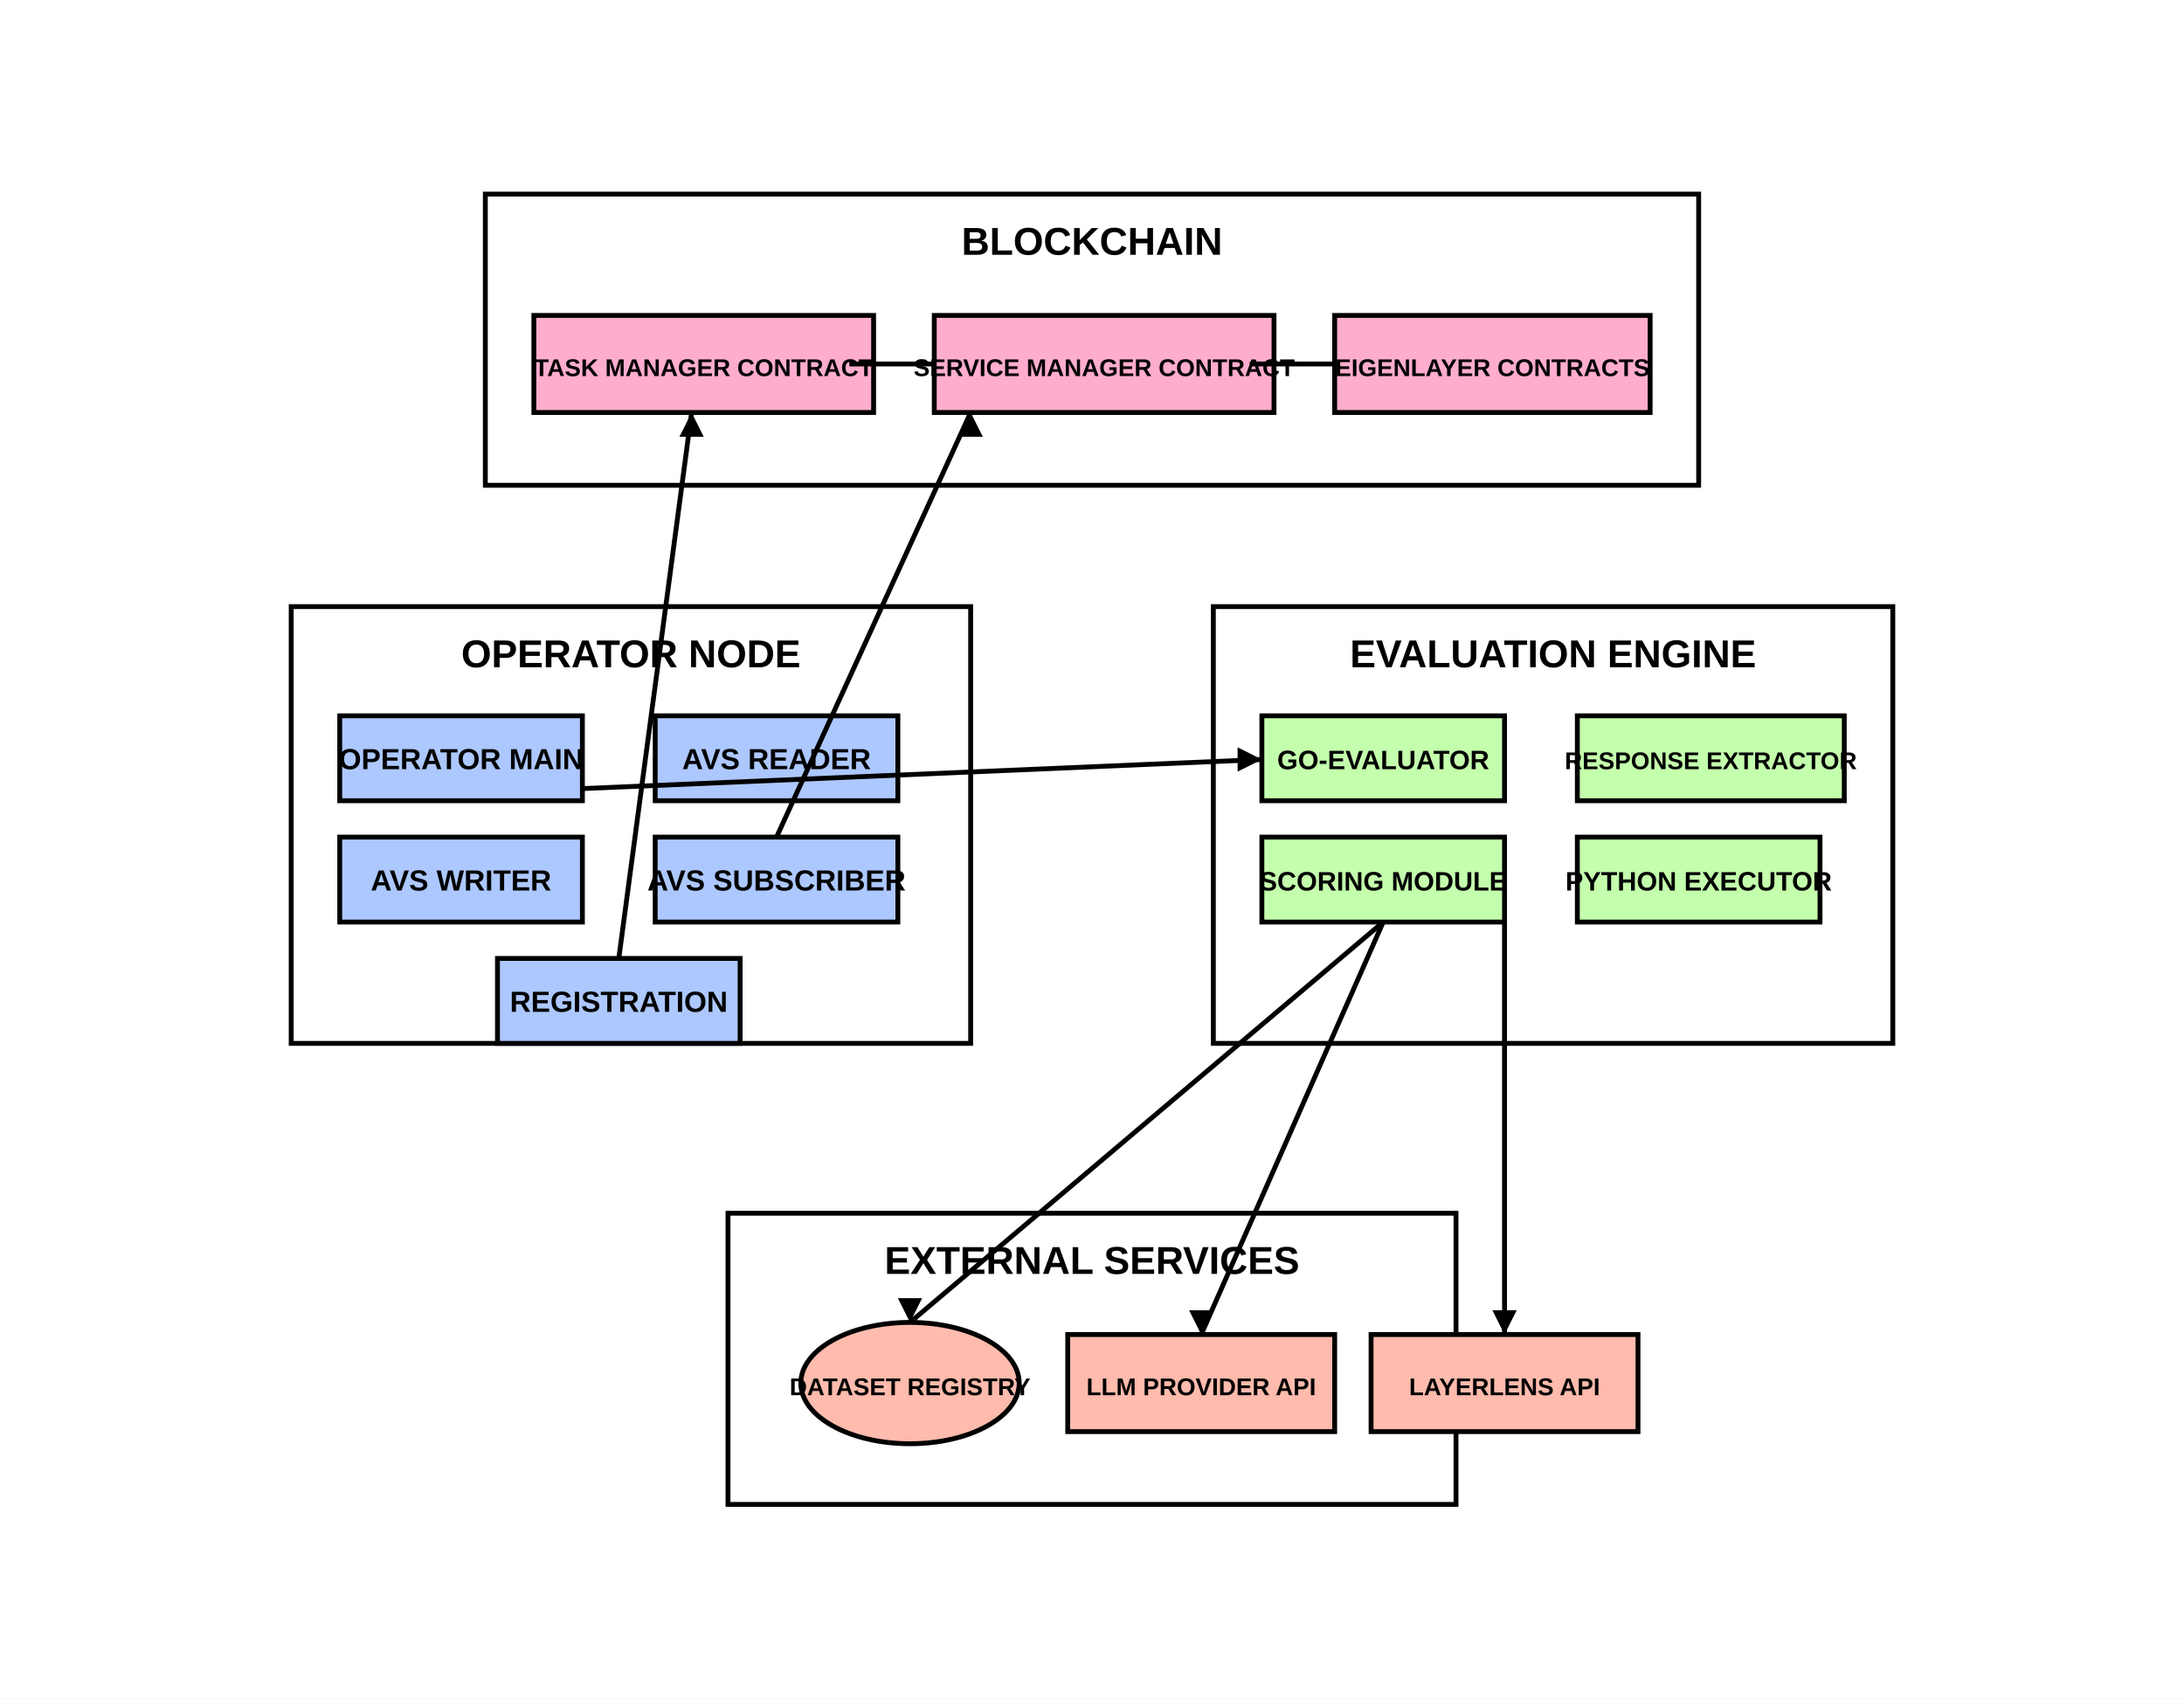
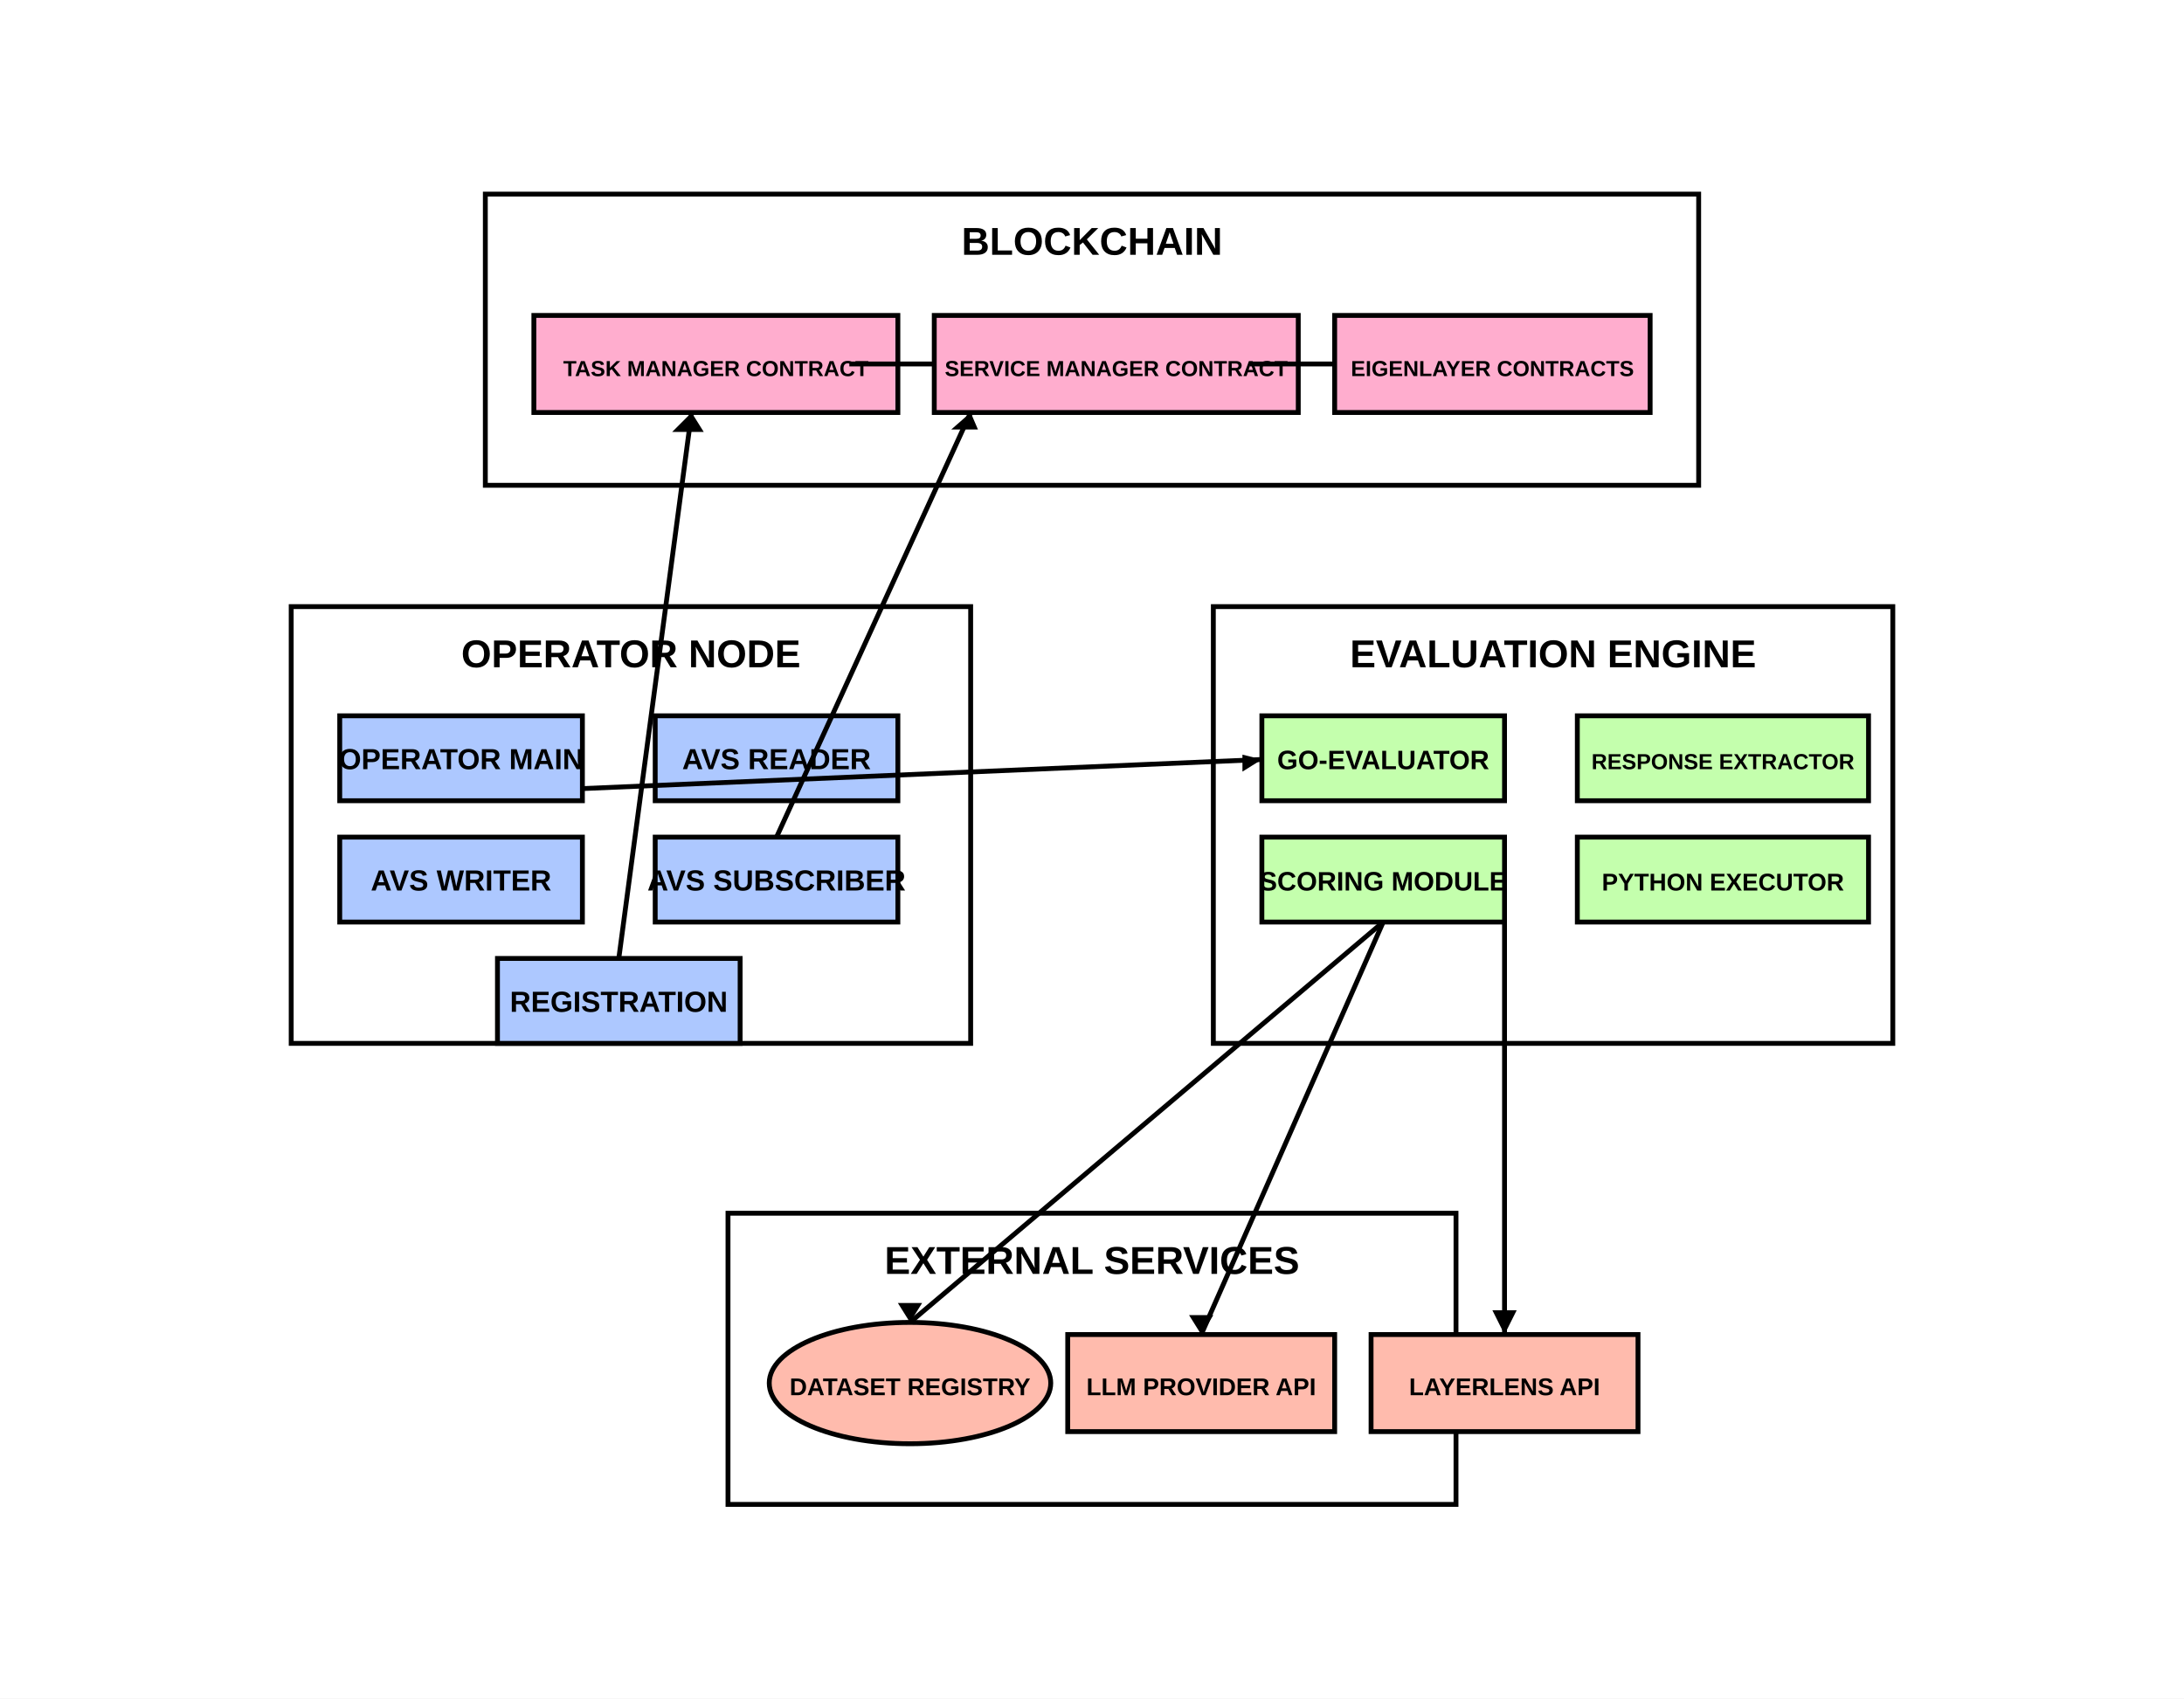
<svg xmlns="http://www.w3.org/2000/svg" width="900" height="700">
  <rect width="900" height="700" fill="#ffffff" />
  <rect x="200" y="80" width="500" height="120" fill="#ffffff" stroke="#000000" stroke-width="2" />
  <text x="450" y="105" font-family="Arial" font-size="16" font-weight="bold" text-anchor="middle">BLOCKCHAIN</text>
-   <rect x="220" y="130" width="140" height="40" fill="#ffadce" stroke="#000000" stroke-width="2" />
-   <text x="290" y="155" font-family="Arial" font-size="10" font-weight="bold" text-anchor="middle">TASK MANAGER CONTRACT</text>
-   <rect x="385" y="130" width="140" height="40" fill="#ffadce" stroke="#000000" stroke-width="2" />
-   <text x="455" y="155" font-family="Arial" font-size="10" font-weight="bold" text-anchor="middle">SERVICE MANAGER CONTRACT</text>
+   <rect x="220" y="130" width="150" height="40" fill="#ffadce" stroke="#000000" stroke-width="2" />
+   <text x="295" y="155" font-family="Arial" font-size="9" font-weight="bold" text-anchor="middle">TASK MANAGER CONTRACT</text>
+   <rect x="385" y="130" width="150" height="40" fill="#ffadce" stroke="#000000" stroke-width="2" />
+   <text x="460" y="155" font-family="Arial" font-size="9" font-weight="bold" text-anchor="middle">SERVICE MANAGER CONTRACT</text>
  <rect x="550" y="130" width="130" height="40" fill="#ffadce" stroke="#000000" stroke-width="2" />
-   <text x="615" y="155" font-family="Arial" font-size="10" font-weight="bold" text-anchor="middle">EIGENLAYER CONTRACTS</text>
+   <text x="615" y="155" font-family="Arial" font-size="9" font-weight="bold" text-anchor="middle">EIGENLAYER CONTRACTS</text>
  <rect x="120" y="250" width="280" height="180" fill="#ffffff" stroke="#000000" stroke-width="2" />
  <text x="260" y="275" font-family="Arial" font-size="16" font-weight="bold" text-anchor="middle">OPERATOR NODE</text>
  <rect x="140" y="295" width="100" height="35" fill="#adc8ff" stroke="#000000" stroke-width="2" />
  <text x="190" y="317" font-family="Arial" font-size="12" font-weight="bold" text-anchor="middle">OPERATOR MAIN</text>
  <rect x="270" y="295" width="100" height="35" fill="#adc8ff" stroke="#000000" stroke-width="2" />
  <text x="320" y="317" font-family="Arial" font-size="12" font-weight="bold" text-anchor="middle">AVS READER</text>
  <rect x="140" y="345" width="100" height="35" fill="#adc8ff" stroke="#000000" stroke-width="2" />
  <text x="190" y="367" font-family="Arial" font-size="12" font-weight="bold" text-anchor="middle">AVS WRITER</text>
  <rect x="270" y="345" width="100" height="35" fill="#adc8ff" stroke="#000000" stroke-width="2" />
  <text x="320" y="367" font-family="Arial" font-size="12" font-weight="bold" text-anchor="middle">AVS SUBSCRIBER</text>
  <rect x="205" y="395" width="100" height="35" fill="#adc8ff" stroke="#000000" stroke-width="2" />
  <text x="255" y="417" font-family="Arial" font-size="12" font-weight="bold" text-anchor="middle">REGISTRATION</text>
  <rect x="500" y="250" width="280" height="180" fill="#ffffff" stroke="#000000" stroke-width="2" />
  <text x="640" y="275" font-family="Arial" font-size="16" font-weight="bold" text-anchor="middle">EVALUATION ENGINE</text>
  <rect x="520" y="295" width="100" height="35" fill="#c4ffad" stroke="#000000" stroke-width="2" />
  <text x="570" y="317" font-family="Arial" font-size="11" font-weight="bold" text-anchor="middle">GO-EVALUATOR</text>
-   <rect x="650" y="295" width="110" height="35" fill="#c4ffad" stroke="#000000" stroke-width="2" />
-   <text x="705" y="317" font-family="Arial" font-size="10" font-weight="bold" text-anchor="middle">RESPONSE EXTRACTOR</text>
+   <rect x="650" y="295" width="120" height="35" fill="#c4ffad" stroke="#000000" stroke-width="2" />
+   <text x="710" y="317" font-family="Arial" font-size="9" font-weight="bold" text-anchor="middle">RESPONSE EXTRACTOR</text>
  <rect x="520" y="345" width="100" height="35" fill="#c4ffad" stroke="#000000" stroke-width="2" />
  <text x="570" y="367" font-family="Arial" font-size="11" font-weight="bold" text-anchor="middle">SCORING MODULE</text>
-   <rect x="650" y="345" width="100" height="35" fill="#c4ffad" stroke="#000000" stroke-width="2" />
-   <text x="700" y="367" font-family="Arial" font-size="11" font-weight="bold" text-anchor="middle">PYTHON EXECUTOR</text>
+   <rect x="650" y="345" width="120" height="35" fill="#c4ffad" stroke="#000000" stroke-width="2" />
+   <text x="710" y="367" font-family="Arial" font-size="10" font-weight="bold" text-anchor="middle">PYTHON EXECUTOR</text>
  <rect x="300" y="500" width="300" height="120" fill="#ffffff" stroke="#000000" stroke-width="2" />
  <text x="450" y="525" font-family="Arial" font-size="16" font-weight="bold" text-anchor="middle">EXTERNAL SERVICES</text>
-   <ellipse cx="375" cy="570" rx="45" ry="25" fill="#ffbbad" stroke="#000000" stroke-width="2" />
+   <ellipse cx="375" cy="570" rx="58" ry="25" fill="#ffbbad" stroke="#000000" stroke-width="2" />
  <text x="375" y="575" font-family="Arial" font-size="10" font-weight="bold" text-anchor="middle">DATASET REGISTRY</text>
  <rect x="440" y="550" width="110" height="40" fill="#ffbbad" stroke="#000000" stroke-width="2" />
  <text x="495" y="575" font-family="Arial" font-size="10" font-weight="bold" text-anchor="middle">LLM PROVIDER API</text>
  <rect x="565" y="550" width="110" height="40" fill="#ffbbad" stroke="#000000" stroke-width="2" />
  <text x="620" y="575" font-family="Arial" font-size="10" font-weight="bold" text-anchor="middle">LAYERLENS API</text>
  <line x1="350" y1="150" x2="385" y2="150" stroke="#000000" stroke-width="2" />
  <line x1="515" y1="150" x2="550" y2="150" stroke="#000000" stroke-width="2" />
  <line x1="255" y1="395" x2="285" y2="170" stroke="#000000" stroke-width="2" />
-   <polygon points="285,170 280,180 290,180" fill="#000000" />
+   <polygon points="285,170 277,178 290,178" fill="#000000" />
  <line x1="320" y1="345" x2="400" y2="170" stroke="#000000" stroke-width="2" />
-   <polygon points="400,170 395,180 405,180" fill="#000000" />
+   <polygon points="400,170 392,177 403,177" fill="#000000" />
  <line x1="240" y1="325" x2="520" y2="313" stroke="#000000" stroke-width="2" />
-   <polygon points="520,313 510,308 510,318" fill="#000000" />
+   <polygon points="520,313 512,311 512,318" fill="#000000" />
  <line x1="570" y1="380" x2="375" y2="545" stroke="#000000" stroke-width="2" />
-   <polygon points="375,545 370,535 380,535" fill="#000000" />
+   <polygon points="375,545 380,537 370,537" fill="#000000" />
  <line x1="570" y1="380" x2="495" y2="550" stroke="#000000" stroke-width="2" />
-   <polygon points="495,550 490,540 500,540" fill="#000000" />
+   <polygon points="495,550 500,542 490,542" fill="#000000" />
  <line x1="620" y1="380" x2="620" y2="550" stroke="#000000" stroke-width="2" />
  <polygon points="620,550 615,540 625,540" fill="#000000" />
</svg>
